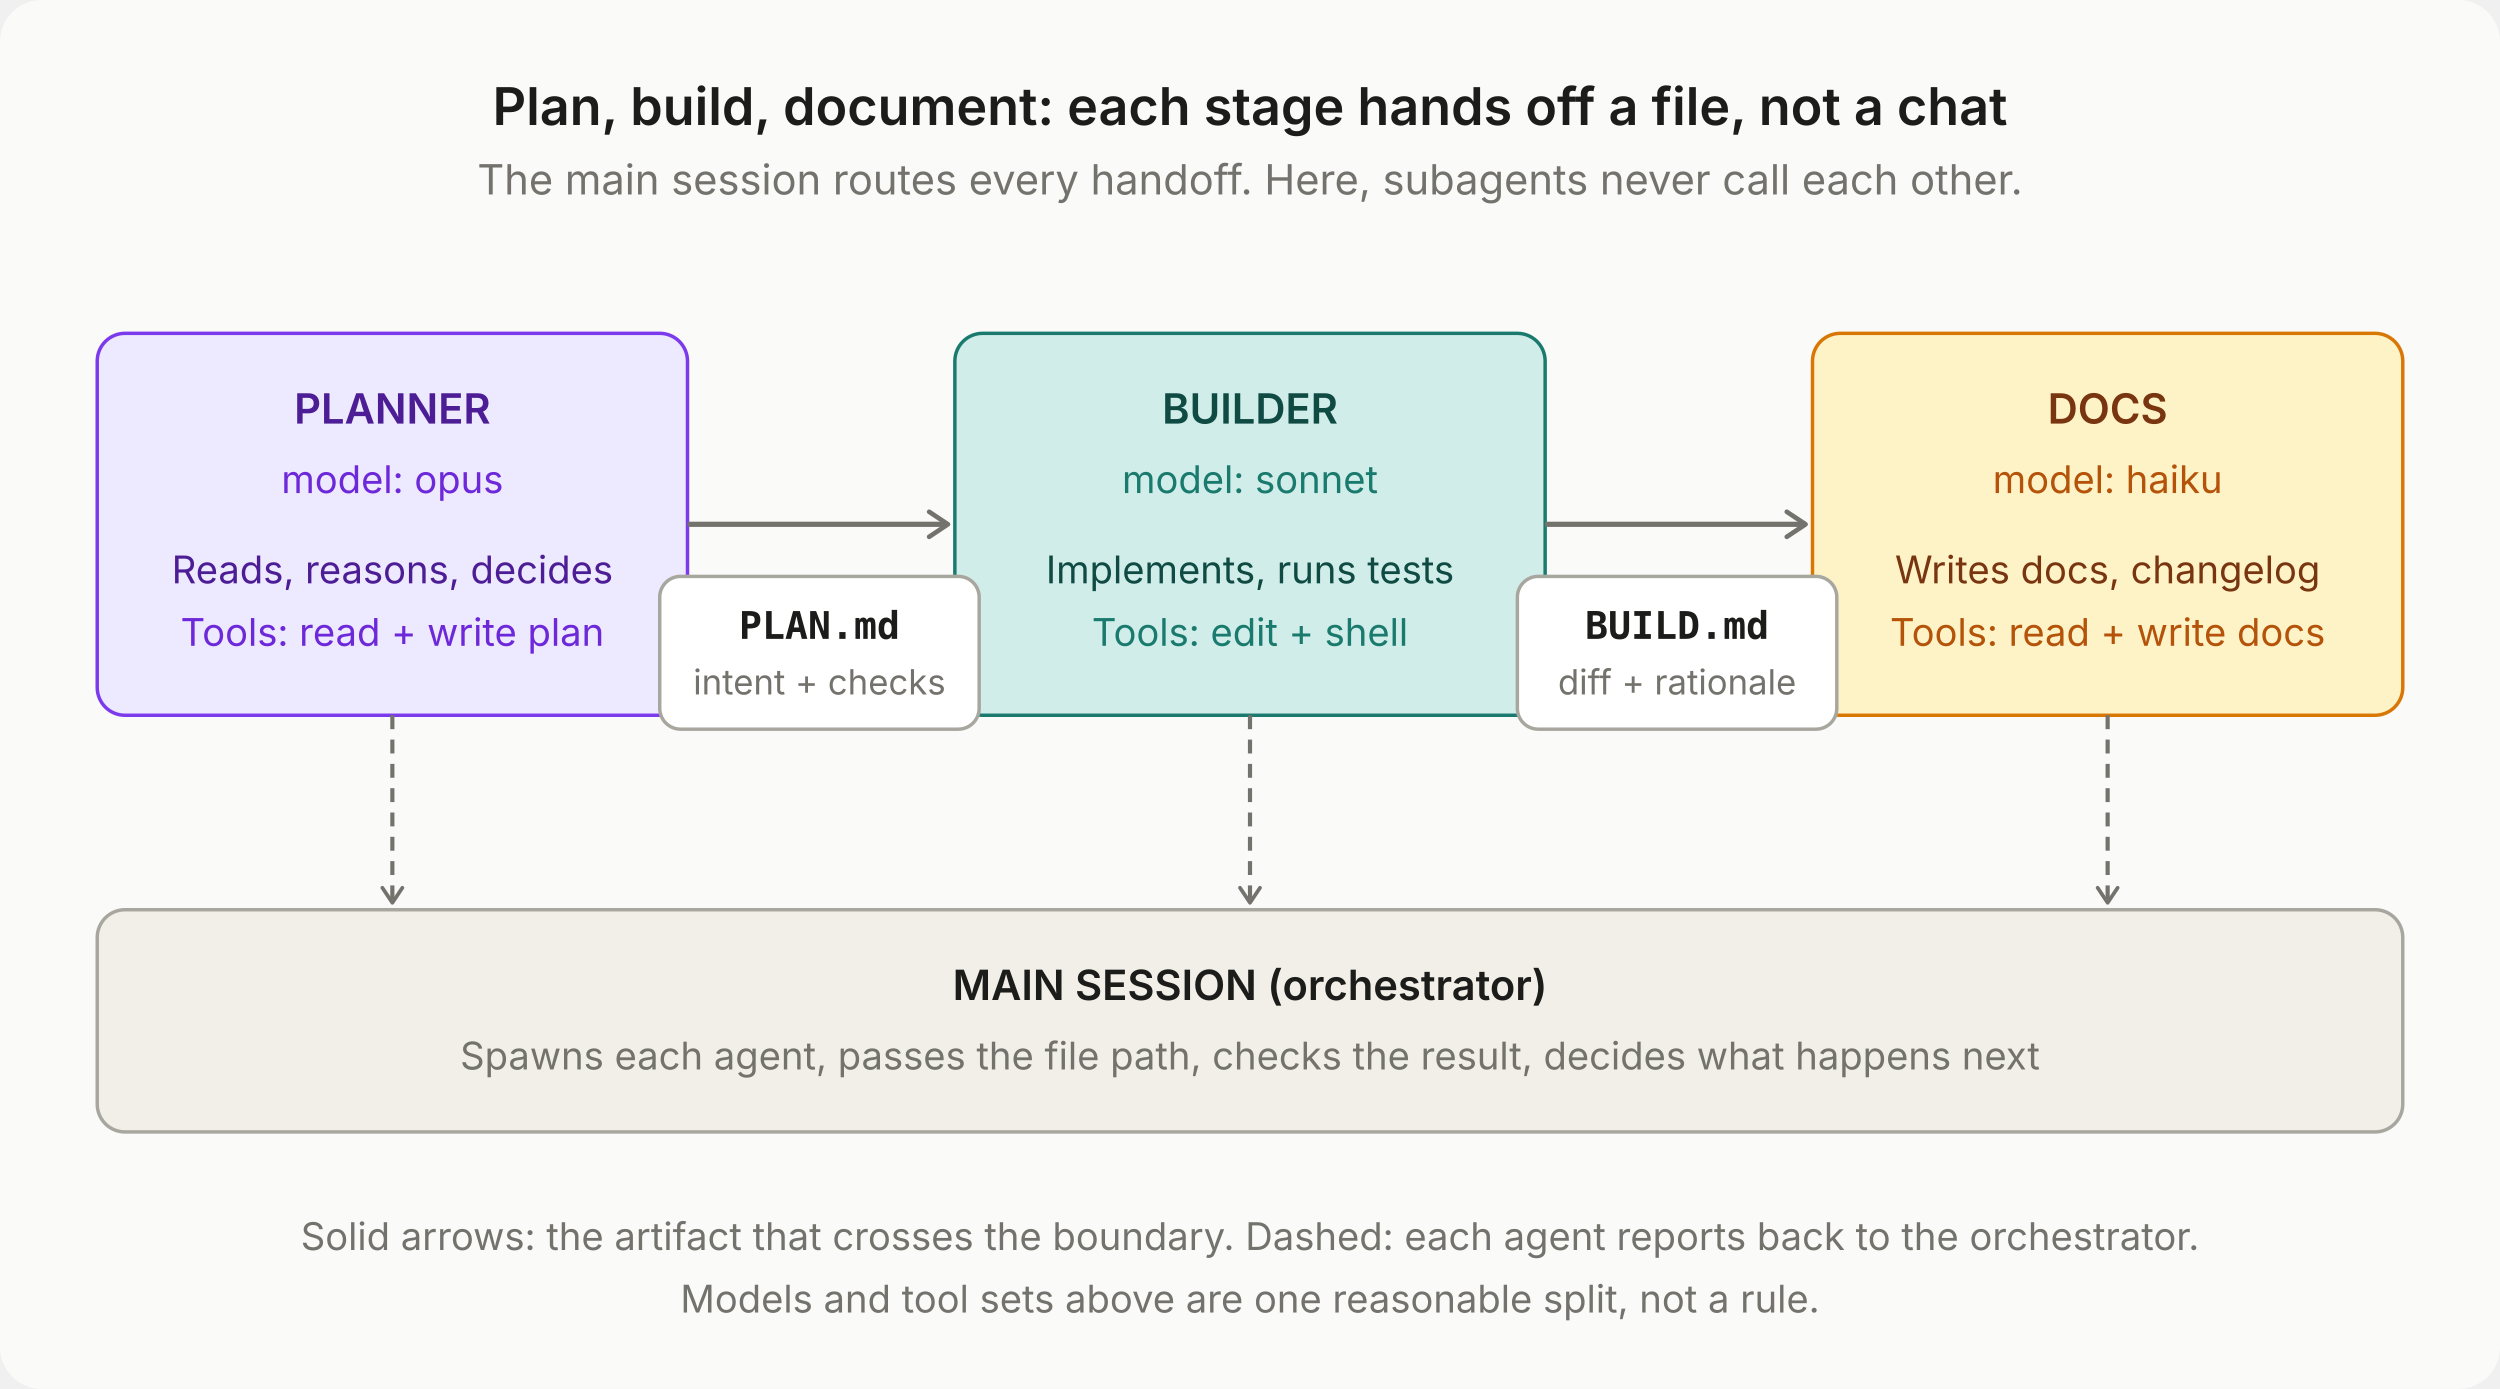
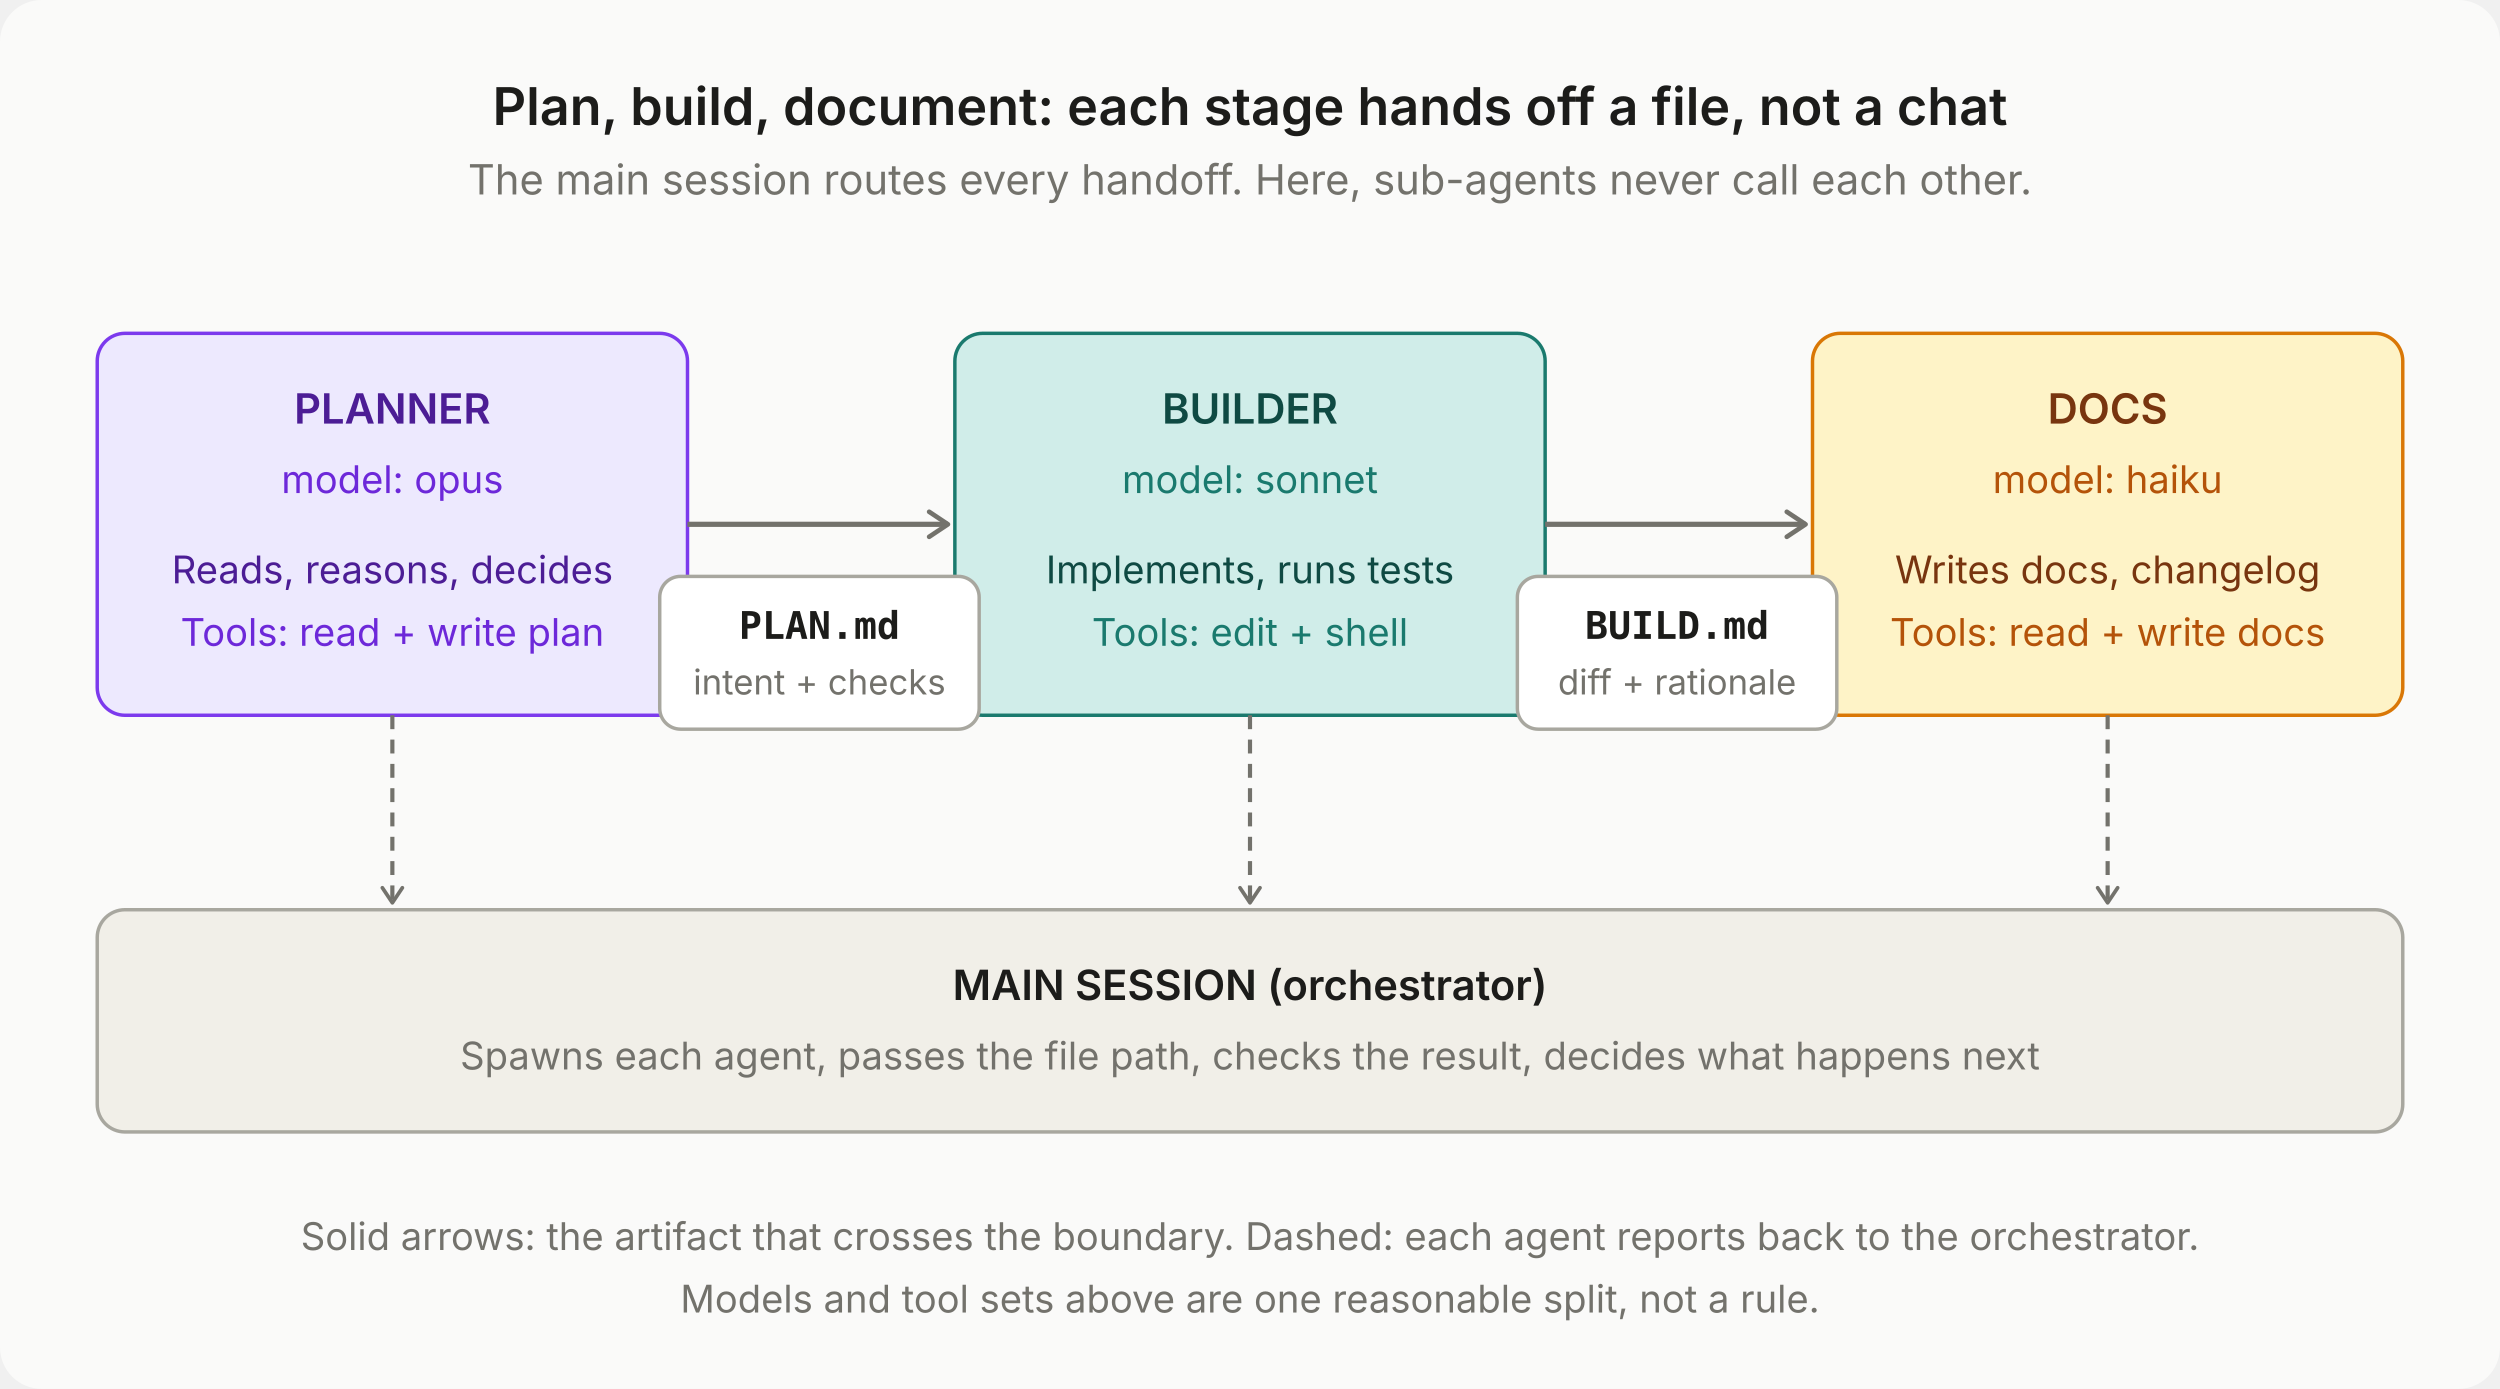
<svg xmlns="http://www.w3.org/2000/svg" width="720" height="400" viewBox="0 0 720 400" font-family="-apple-system, BlinkMacSystemFont, 'Segoe UI', sans-serif">
  <rect width="720" height="400" fill="#fafaf9" rx="12" />
  <text x="360" y="36" text-anchor="middle" font-size="15" font-weight="600" fill="#1c1c1a">Plan, build, document: each stage hands off a file, not a chat</text>
-   <text x="360" y="56" text-anchor="middle" font-size="12" fill="#73726c">The main session routes every handoff. Here, subagents never call each other.</text>
+   <text x="360" y="56" text-anchor="middle" font-size="12" fill="#73726c">The main session routes every handoff. Here, sub-agents never call each other.</text>
  <rect x="28" y="96" width="170" height="110" rx="8" fill="#ede9fe" stroke="#7c3aed" stroke-width="1" />
  <text x="113" y="122" text-anchor="middle" font-size="12" font-weight="600" fill="#4c1d95">PLANNER</text>
  <text x="113" y="142" text-anchor="middle" font-size="11" fill="#6d28d9">model: opus</text>
  <text x="113" y="168" text-anchor="middle" font-size="11" fill="#4c1d95">Reads, reasons, decides</text>
  <text x="113" y="186" text-anchor="middle" font-size="11" fill="#6d28d9">Tools: read + write plan</text>
  <rect x="275" y="96" width="170" height="110" rx="8" fill="#d0ede9" stroke="#1a7a6e" stroke-width="1" />
  <text x="360" y="122" text-anchor="middle" font-size="12" font-weight="600" fill="#0f4a43">BUILDER</text>
  <text x="360" y="142" text-anchor="middle" font-size="11" fill="#1a7a6e">model: sonnet</text>
  <text x="360" y="168" text-anchor="middle" font-size="11" fill="#0f4a43">Implements, runs tests</text>
  <text x="360" y="186" text-anchor="middle" font-size="11" fill="#1a7a6e">Tools: edit + shell</text>
  <rect x="522" y="96" width="170" height="110" rx="8" fill="#fef3c7" stroke="#d97706" stroke-width="1" />
  <text x="607" y="122" text-anchor="middle" font-size="12" font-weight="600" fill="#78350f">DOCS</text>
  <text x="607" y="142" text-anchor="middle" font-size="11" fill="#b45309">model: haiku</text>
  <text x="607" y="168" text-anchor="middle" font-size="11" fill="#78350f">Writes docs, changelog</text>
  <text x="607" y="186" text-anchor="middle" font-size="11" fill="#b45309">Tools: read + write docs</text>
  <line x1="198" y1="151" x2="273" y2="151" stroke="#73726c" stroke-width="1.5" marker-end="url(#arr)" />
  <line x1="445" y1="151" x2="520" y2="151" stroke="#73726c" stroke-width="1.5" marker-end="url(#arr)" />
  <rect x="190" y="166" width="92" height="44" rx="6" fill="#ffffff" stroke="#a8a79f" stroke-width="1" />
  <text x="236" y="184" text-anchor="middle" font-size="11" font-weight="600" fill="#1c1c1a" font-family="'DM Mono', monospace">PLAN.md</text>
  <text x="236" y="200" text-anchor="middle" font-size="10" fill="#73726c">intent + checks</text>
  <rect x="437" y="166" width="92" height="44" rx="6" fill="#ffffff" stroke="#a8a79f" stroke-width="1" />
  <text x="483" y="184" text-anchor="middle" font-size="11" font-weight="600" fill="#1c1c1a" font-family="'DM Mono', monospace">BUILD.md</text>
  <text x="483" y="200" text-anchor="middle" font-size="10" fill="#73726c">diff + rationale</text>
  <rect x="28" y="262" width="664" height="64" rx="8" fill="#f1efe8" stroke="#a8a79f" stroke-width="1" />
  <text x="360" y="288" text-anchor="middle" font-size="12" font-weight="600" fill="#1c1c1a">MAIN SESSION (orchestrator)</text>
  <text x="360" y="308" text-anchor="middle" font-size="11" fill="#73726c">Spawns each agent, passes the file path, checks the result, decides what happens next</text>
  <line x1="113" y1="206" x2="113" y2="260" stroke="#73726c" stroke-width="1.2" stroke-dasharray="4 3" marker-end="url(#arr)" />
  <line x1="360" y1="206" x2="360" y2="260" stroke="#73726c" stroke-width="1.2" stroke-dasharray="4 3" marker-end="url(#arr)" />
  <line x1="607" y1="206" x2="607" y2="260" stroke="#73726c" stroke-width="1.2" stroke-dasharray="4 3" marker-end="url(#arr)" />
  <text x="360" y="360" text-anchor="middle" font-size="11" fill="#73726c">Solid arrows: the artifact that crosses the boundary. Dashed: each agent reports back to the orchestrator.</text>
  <text x="360" y="378" text-anchor="middle" font-size="11" fill="#73726c">Models and tool sets above are one reasonable split, not a rule.</text>
  <defs>
    <marker id="arr" viewBox="0 0 10 10" refX="8" refY="5" markerWidth="6" markerHeight="6" orient="auto-start-reverse">
      <path d="M2 1L8 5L2 9" fill="none" stroke="#73726c" stroke-width="1.5" stroke-linecap="round" stroke-linejoin="round" />
    </marker>
  </defs>
</svg>
